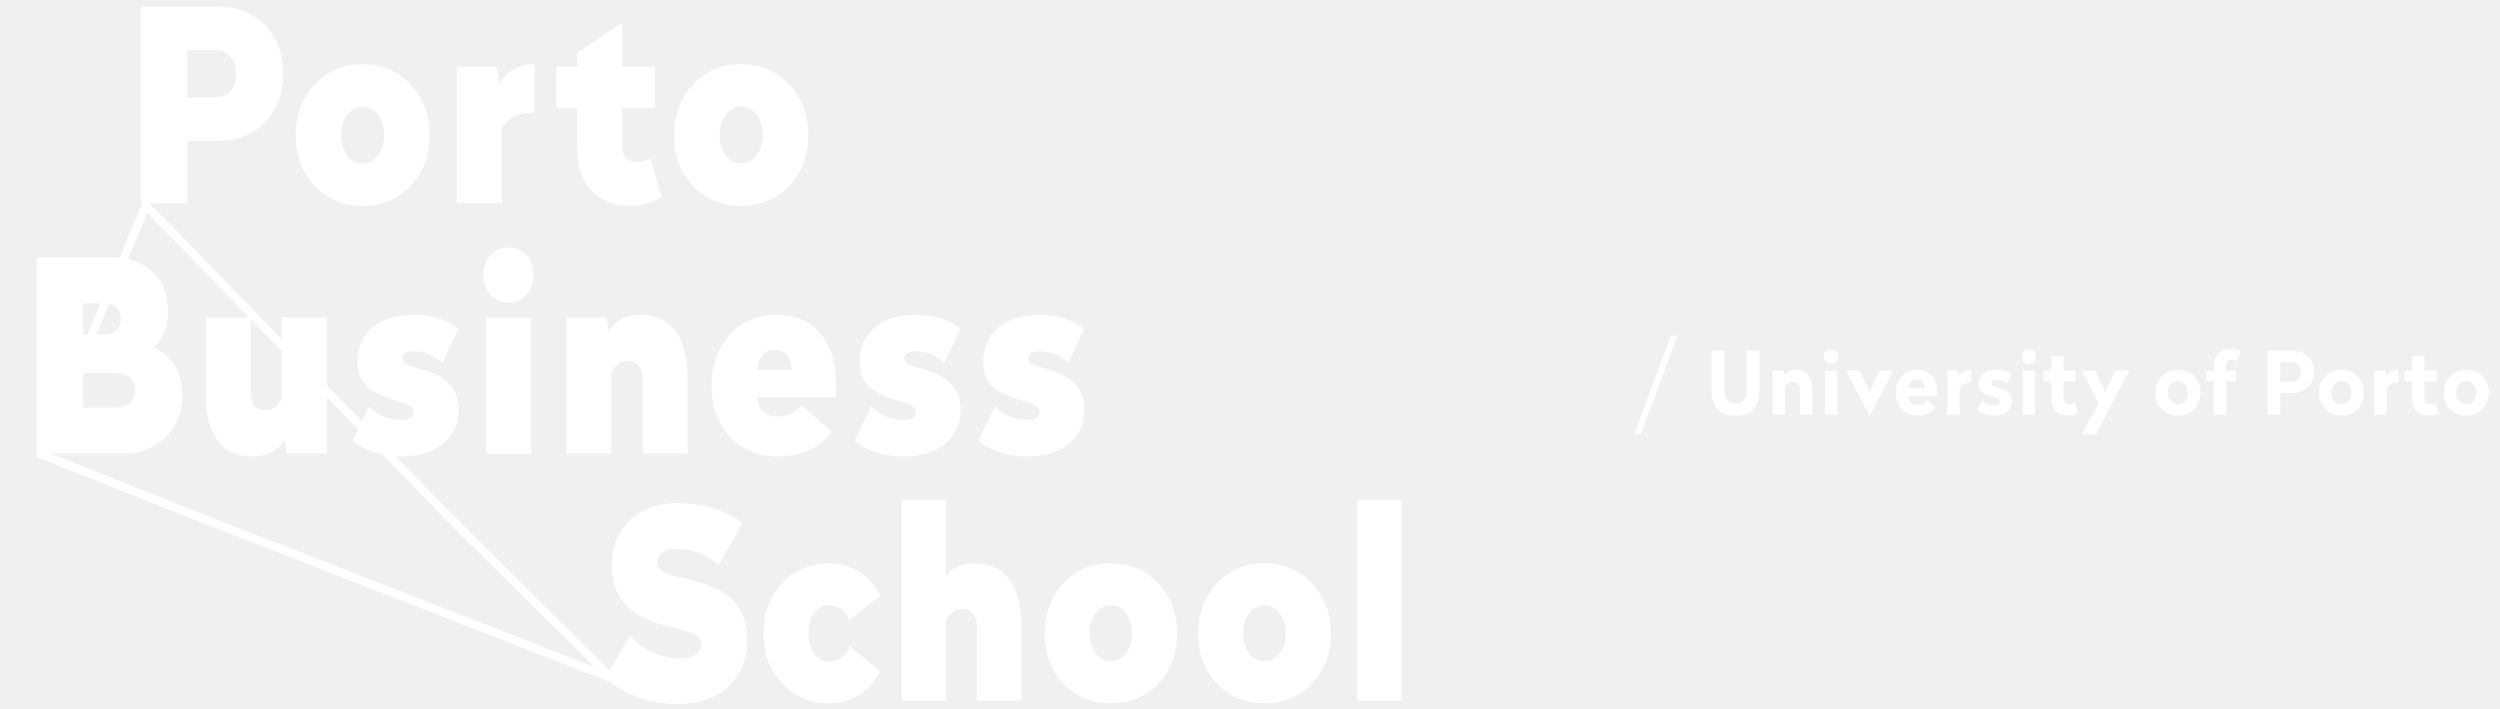
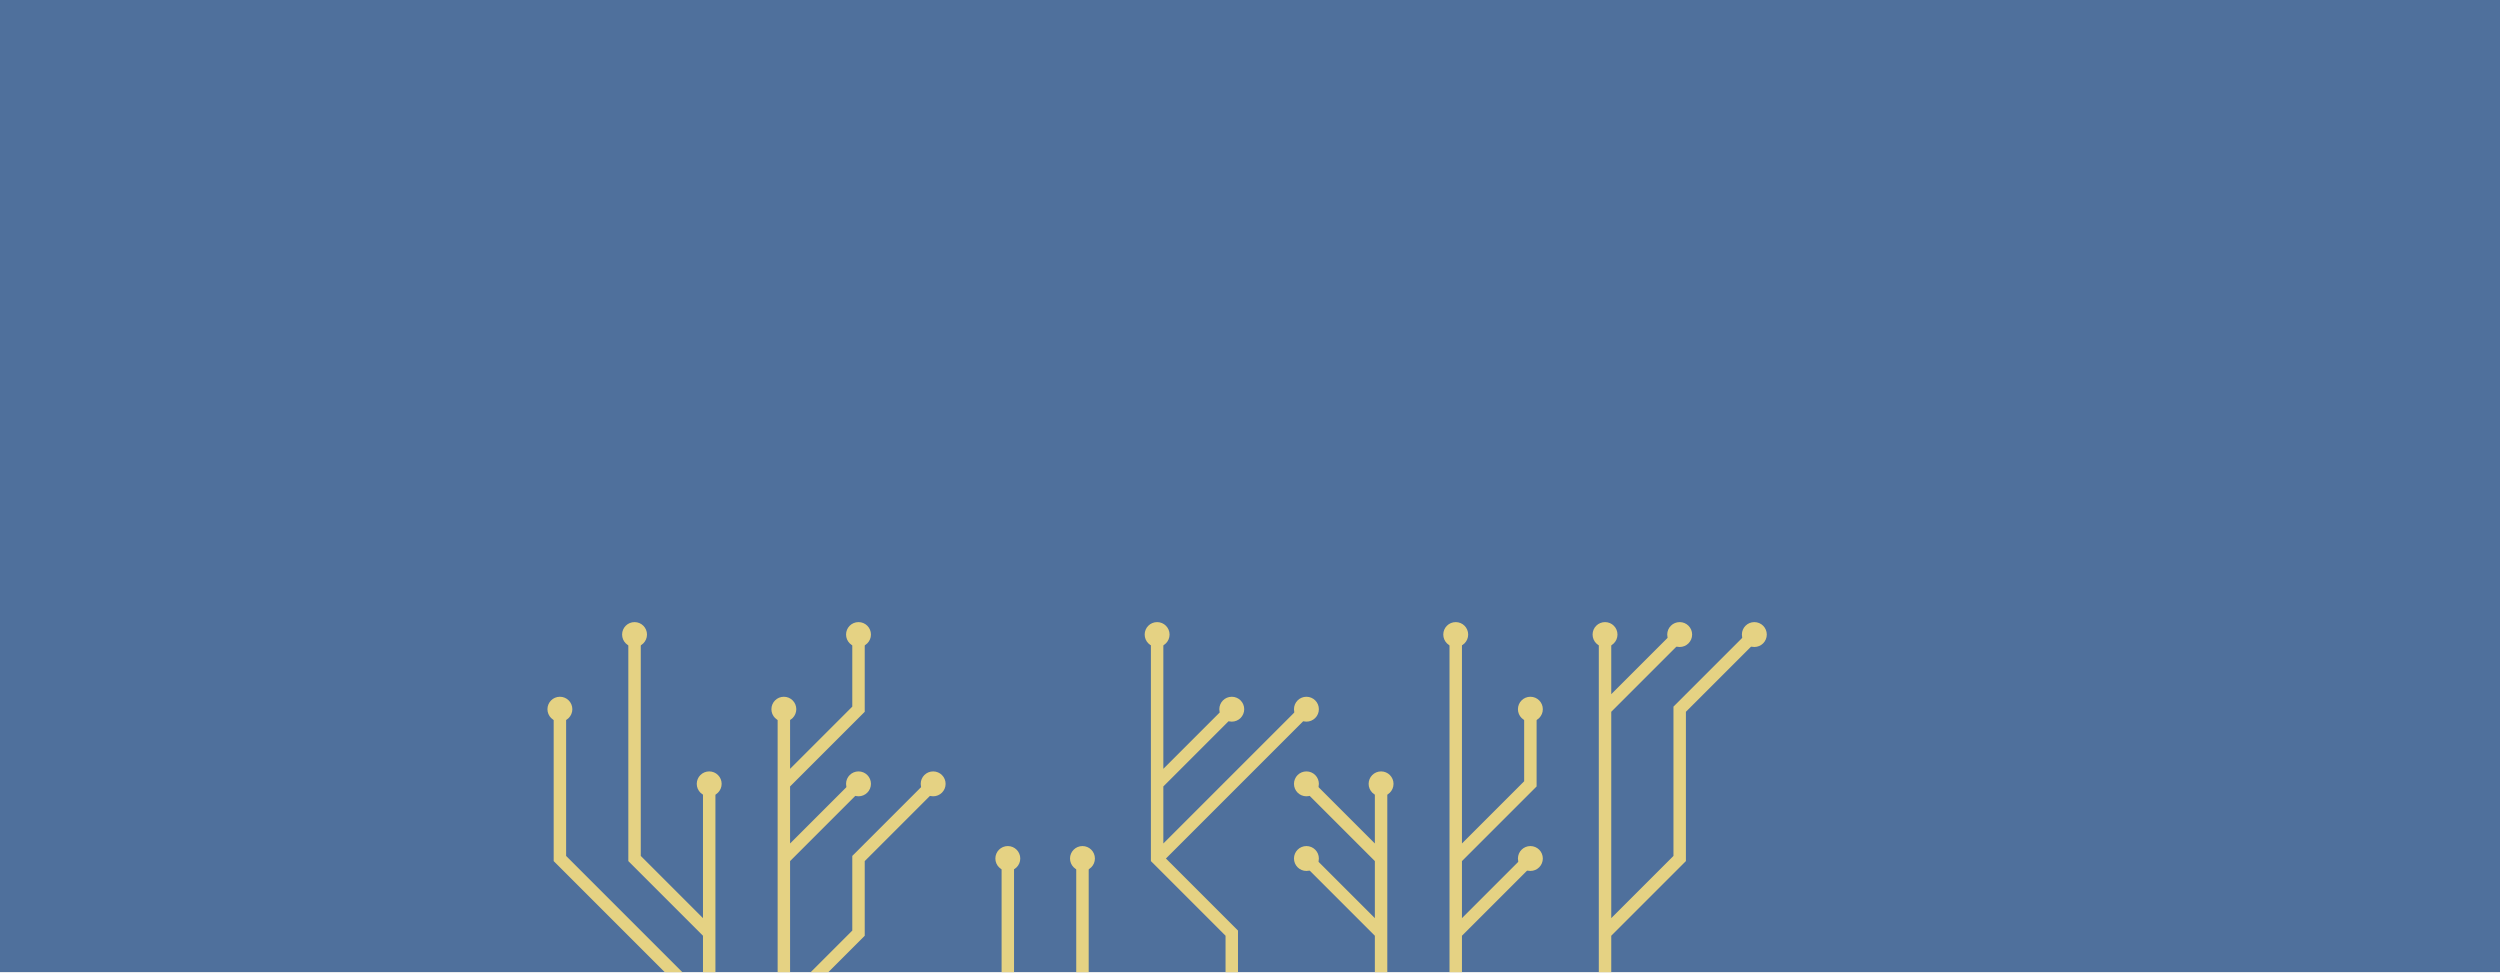
- <svg xmlns="http://www.w3.org/2000/svg" height="85" version="1.1" width="300" id="svgSly0jly0y0" viewBox="0 0 300 85" preserveAspectRatio="none">
-   <defs />
-   <g token="svgSly0jly0y0" class="movieclip">
-     <g token="22" transform="matrix(0.497,0,0,0.544,18.1,1.15)" class="shape">
-       <path fill="#ffffff" d="M 384.6 86.15q-0.7 0.8 -2 0.8q-1.3 0 -2 -0.8q-0.65 -0.75 -0.65 -2.05l0 -8.85l-3.1 0l0 9.05q0 2.45 1.45 3.85q1.55 1.45 4.3 1.45q2.8 0 4.35 -1.45q1.45 -1.4 1.45 -3.85l0 -9.05l-3.1 0l0 8.85q0 1.3 -0.7 2.05" style="" />
-     </g>
-     <g token="21" transform="matrix(0.497,0,0,0.544,18.1,1.15)" class="shape">
-       <path fill="#ffffff" d="M 401.2 83.75q0 -2 -1 -3.1q-1 -1.2 -2.85 -1.2q-2.05 0 -2.95 1.25l-0.15 -1.05l-2.7 0l0 9.7l3 0l0 -6.1q0.75 -1.15 1.95 -1.15q0.8 0 1.25 0.5q0.45 0.5 0.45 1.3l0 5.45l3 0l0 -5.6" style="" />
-     </g>
-     <g token="20" transform="matrix(0.497,0,0,0.544,-5.625,1.15)" class="shape">
-       <path fill="#ffffff" d="M 454.95 79.65l-3 0l0 9.7l3 0l0 -9.7" style="" />
-       <path fill="#ffffff" d="M 455.2 76.55q0 -0.7 -0.5 -1.15q-0.45 -0.45 -1.25 -0.45q-0.75 0 -1.25 0.45q-0.5 0.45 -0.5 1.15q0 0.75 0.5 1.2q0.5 0.45 1.25 0.45q0.8 0 1.25 -0.45q0.5 -0.45 0.5 -1.2" style="" />
-     </g>
-     <g token="19" transform="matrix(0.497,0,0,0.544,18.1,1.15)" class="shape">
-       <path fill="#ffffff" d="M 415.05 89.55l5.65 -9.9l-3.35 0l-2.35 4.7l-2.35 -4.7l-3.35 0l5.65 9.9l0.1 0" style="" />
-     </g>
-     <g token="18" transform="matrix(0.497,0,0,0.544,18.1,1.15)" class="shape">
-       <path fill="#ffffff" d="M 421.3 84.5q0 2.2 1.45 3.6q1.45 1.45 3.85 1.45q2.75 0 4.4 -1.75l-2.05 -1.6q-0.75 1 -2.3 1q-2.25 0 -2.35 -1.95l7 0l0 -0.9q0 -2.1 -1.2 -3.45q-1.25 -1.45 -3.6 -1.45q-2.3 0 -3.75 1.45q-1.45 1.4 -1.45 3.6M 424.3 83.5q0.05 -0.85 0.6 -1.4q0.55 -0.55 1.5 -0.55q0.9 0 1.4 0.55q0.5 0.55 0.55 1.4l-4.05 0" style="" />
-     </g>
-     <g token="17" transform="matrix(0.497,0,0,0.544,-33.155,1.15)" class="shape">
-       <path fill="#ffffff" d="M 542.7 82.25l0 -2.8q-2.05 0 -3 1.45l-0.2 -1.25l-2.65 0l0 9.7l3 0l0 -5.85q1.05 -1.25 2.6 -1.25l0.25 0" style="" />
-     </g>
-     <g token="16" transform="matrix(0.497,0,0,0.544,18.1,1.15)" class="shape">
-       <path fill="#ffffff" d="M 442.5 80.3q-1.15 0.85 -1.15 2.3q0 1.15 0.8 1.8q0.8 0.6 2.55 1q1.75 0.4 1.75 1.1q0 0.85 -1.5 0.85q-1.55 0 -2.8 -1l-1.15 2q1.45 1.2 3.95 1.2q2.1 0 3.3 -0.9q1.2 -0.85 1.2 -2.35q0 -2.1 -3.25 -2.85q-1.15 -0.25 -1.45 -0.45q-0.4 -0.2 -0.4 -0.55q0 -0.8 1.35 -0.8q1.4 0 2.45 0.85l1.15 -2q-1.3 -1.05 -3.6 -1.05q-2.05 0 -3.2 0.85" style="" />
-     </g>
-     <g token="15" transform="matrix(0.497,0,0,0.544,18.1,1.15)" class="shape">
-       <path fill="#ffffff" d="M 454.95 79.65l-3 0l0 9.7l3 0l0 -9.7" style="" />
-       <path fill="#ffffff" d="M 455.2 76.55q0 -0.7 -0.5 -1.15q-0.45 -0.45 -1.25 -0.45q-0.75 0 -1.25 0.45q-0.5 0.45 -0.5 1.15q0 0.75 0.5 1.2q0.5 0.45 1.25 0.45q0.8 0 1.25 -0.45q0.5 -0.45 0.5 -1.2" style="" />
-     </g>
-     <g token="14" transform="matrix(0.497,0,0,0.544,-25.197,1.15)" class="shape">
-       <path fill="#ffffff" d="M 545.95 76.4l0 3.25l-1.85 0l0 2.35l1.85 0l0 3.7q0 1.8 1.1 2.85q1.1 1 3.05 1q1.25 0 2.35 -0.6l-0.75 -2.25q-0.6 0.3 -1.35 0.3q-1.4 0 -1.4 -1.3l0 -3.7l2.95 0l0 -2.35l-2.95 0l0 -3.25l-3 0" style="" />
-     </g>
-     <g token="13" transform="matrix(0.497,0,0,0.544,18.1,1.15)" class="shape">
-       <path fill="#ffffff" d="M 469.6 93.75l8.05 -14.1l-3.35 0l-2.4 4.75l-2.35 -4.75l-3.35 0l4.1 7.25l-4.15 6.85l3.45 0" style="" />
-     </g>
-     <g token="12" transform="matrix(0.497,0,0,0.544,-16.492,1.15)" class="shape">
-       <path fill="#ffffff" d="M 564.5 84.5q0 -2.15 -1.55 -3.6q-1.55 -1.45 -3.9 -1.45q-2.35 0 -3.9 1.45q-1.55 1.4 -1.55 3.6q0 2.2 1.55 3.6q1.55 1.45 3.9 1.45q2.35 0 3.9 -1.45q1.55 -1.45 1.55 -3.6M 557.3 82.65q0.7 -0.75 1.75 -0.75q1.05 0 1.75 0.75q0.65 0.7 0.65 1.85q0 1.15 -0.65 1.85q-0.7 0.75 -1.75 0.75q-1.05 0 -1.75 -0.75q-0.7 -0.75 -0.7 -1.85q0 -1.1 0.7 -1.85" style="" />
-     </g>
-     <g token="11" transform="matrix(0.497,0,0,0.544,18.1,1.15)" class="shape">
-       <path fill="#ffffff" d="M 504.6 75.4q-0.8 -0.6 -2.35 -0.6q-1.9 0 -3.05 1.1q-1.1 1.1 -1.1 2.9l0 0.85l-1.8 0l0 2.35l1.8 0l0 7.35l3 0l0 -7.35l2.35 0l0 -2.35l-2.35 0l0 -1q0 -1.4 1.3 -1.4q0.75 0 1.15 0.4l1.05 -2.25" style="" />
-     </g>
-     <g token="10" transform="matrix(0.497,0,0,0.544,18.1,1.15)" class="shape">
-       <path fill="#ffffff" d="M 522.3 79.9q0 -2.15 -1.55 -3.45q-1.45 -1.2 -3.7 -1.2l-6 0l0 14.1l3.1 0l0 -4.8l2.9 0q2.25 0 3.7 -1.2q1.55 -1.3 1.55 -3.45M 516.7 77.8q1.1 0 1.75 0.55q0.7 0.55 0.7 1.55q0 2.15 -2.45 2.15l-2.55 0l0 -4.25l2.55 0" style="" />
-     </g>
-     <g token="9" transform="matrix(0.497,0,0,0.544,3.129,1.15)" class="shape">
-       <path fill="#ffffff" d="M 564.5 84.5q0 -2.15 -1.55 -3.6q-1.55 -1.45 -3.9 -1.45q-2.35 0 -3.9 1.45q-1.55 1.4 -1.55 3.6q0 2.2 1.55 3.6q1.55 1.45 3.9 1.45q2.35 0 3.9 -1.45q1.55 -1.45 1.55 -3.6M 557.3 82.65q0.7 -0.75 1.75 -0.75q1.05 0 1.75 0.75q0.65 0.7 0.65 1.85q0 1.15 -0.65 1.85q-0.7 0.75 -1.75 0.75q-1.05 0 -1.75 -0.75q-0.7 -0.75 -0.7 -1.85q0 -1.1 0.7 -1.85" style="" />
-     </g>
-     <g token="8" transform="matrix(0.497,0,0,0.544,18.1,1.15)" class="shape">
-       <path fill="#ffffff" d="M 542.7 82.25l0 -2.8q-2.05 0 -3 1.45l-0.2 -1.25l-2.65 0l0 9.7l3 0l0 -5.85q1.05 -1.25 2.6 -1.25l0.25 0" style="" />
-     </g>
-     <g token="7" transform="matrix(0.497,0,0,0.544,18.1,1.15)" class="shape">
-       <path fill="#ffffff" d="M 545.95 76.4l0 3.25l-1.85 0l0 2.35l1.85 0l0 3.7q0 1.8 1.1 2.85q1.1 1 3.05 1q1.25 0 2.35 -0.6l-0.75 -2.25q-0.6 0.3 -1.35 0.3q-1.4 0 -1.4 -1.3l0 -3.7l2.95 0l0 -2.35l-2.95 0l0 -3.25l-3 0" style="" />
-     </g>
-     <g token="6" transform="matrix(0.497,0,0,0.544,18.1,1.15)" class="shape">
-       <path fill="#ffffff" d="M 564.5 84.5q0 -2.15 -1.55 -3.6q-1.55 -1.45 -3.9 -1.45q-2.35 0 -3.9 1.45q-1.55 1.4 -1.55 3.6q0 2.2 1.55 3.6q1.55 1.45 3.9 1.45q2.35 0 3.9 -1.45q1.55 -1.45 1.55 -3.6M 557.3 82.65q0.7 -0.75 1.75 -0.75q1.05 0 1.75 0.75q0.65 0.7 0.65 1.85q0 1.15 -0.65 1.85q-0.7 0.75 -1.75 0.75q-1.05 0 -1.75 -0.75q-0.7 -0.75 -0.7 -1.85q0 -1.1 0.7 -1.85" style="" />
-     </g>
-     <g token="5" transform="matrix(0.497,0,0,0.544,18.1,1.15)" class="shape">
-       <path fill="#ffffff" d="M 358.2 93.6l1.6 0l8.8 -21.65l-1.6 0l-8.8 21.65" style="" />
-     </g>
-     <g token="4" transform="matrix(1,0,0,1,0,0)" class="shape">
-       <path fill="rgba(0,0,0,0)" d="M 73.4 81.4l-2.25 -0.9l-46.5 -18.15l-19.65 -7.8l12.5 -29.9l36.7 37.7l18.3 18.15l0.9 0.9" stroke="#ffffff" style="stroke-width: 1;" />
-     </g>
-     <g token="3" transform="matrix(0.497,0,0,0.544,72.65,60)" style="opacity: 1; visibility: visible;" class="movieclip">
-       <g token="6" transform="matrix(0.988,0,0,0.988,-125.8,-106.75)" class="shape">
-         <path fill="#ffffff" d="M 160.8 113.3q-2.75 -2.15 -6.9 -3.35q-4.25 -1.2 -9.05 -1.2q-7.25 0 -11.7 4q-4.3 3.85 -4.3 9.9q0 5.15 3.05 8.35q3.55 3.8 11.8 5.5q4.1 0.8 5.7 1.7q1.35 0.75 1.35 1.95q0 3.25 -5.55 3.25q-3.2 0 -6.45 -1.4q-3.3 -1.35 -5.4 -3.65l-6 9.3q3.3 2.9 7.9 4.45q4.5 1.5 9.6 1.5q8 0 12.6 -3.95q4.5 -3.9 4.5 -10.55q0 -5.25 -3.1 -8.3q-3.45 -3.45 -11.85 -5.2q-4.1 -0.7 -5.65 -1.6q-1.25 -0.7 -1.25 -1.95q0 -3.1 4.7 -3.1q5.8 0 10.2 3.6l5.8 -9.25" style="" />
-       </g>
-       <g token="5" transform="matrix(0.988,0,0,0.988,-125.8,-106.75)" class="shape">
-         <path fill="#ffffff" d="M 178.25 133.4q1.35 -1.9 3.7 -1.9q3.45 0 5 3.35l7.55 -5.5q-4.3 -7.15 -12.6 -7.15q-6.85 0 -11.4 4.45q-4.55 4.4 -4.55 11.15q0 6.75 4.55 11.2q4.55 4.45 11.4 4.45q8.3 0 12.6 -7.15l-7.4 -5.6q-1.7 3.4 -5.15 3.4q-2.35 0 -3.7 -1.85q-1.3 -1.75 -1.3 -4.45q0 -2.7 1.3 -4.4" style="" />
-       </g>
-       <g token="4" transform="matrix(0.988,0,0,0.988,-125.8,-106.75)" class="shape">
-         <path fill="#ffffff" d="M 210.55 124.95l0 -16.9l-10.85 0l0 44.8l10.85 0l0 -17.9q0.5 -1.05 1.5 -1.75q1.15 -0.85 2.65 -0.85q1.6 0 2.5 1.15q0.9 1.05 0.9 2.9l0 16.45l10.85 0l0 -17.05q0 -6.35 -2.85 -9.95q-2.95 -3.65 -8.4 -3.65q-4.75 0 -7.15 2.75" style="" />
-       </g>
-       <g token="3" transform="matrix(0.986,0,0,0.988,-118.541,1.425)" class="shape">
-         <path fill="#ffffff" d="M 260.2 28.35q0 -6.75 -4.6 -11.2q-4.65 -4.45 -11.65 -4.45q-6.95 0 -11.55 4.45q-4.6 4.45 -4.6 11.2q0 6.8 4.6 11.2q4.55 4.4 11.55 4.4q7.05 0 11.65 -4.4q4.6 -4.4 4.6 -11.2M 243.95 22.05q2.3 0 3.75 1.8q1.5 1.8 1.5 4.5q0 2.65 -1.5 4.45q-1.45 1.75 -3.75 1.75q-2.25 0 -3.7 -1.75q-1.45 -1.8 -1.45 -4.45q0 -2.7 1.45 -4.5q1.45 -1.8 3.7 -1.8" style="" />
-       </g>
-       <g token="2" transform="matrix(0.988,0,0,0.988,-81.949,1.425)" class="shape">
-         <path fill="#ffffff" d="M 260.2 28.35q0 -6.75 -4.6 -11.2q-4.65 -4.45 -11.65 -4.45q-6.95 0 -11.55 4.45q-4.6 4.45 -4.6 11.2q0 6.8 4.6 11.2q4.55 4.4 11.55 4.4q7.05 0 11.65 -4.4q4.6 -4.4 4.6 -11.2M 243.95 22.05q2.3 0 3.75 1.8q1.5 1.8 1.5 4.5q0 2.65 -1.5 4.45q-1.45 1.75 -3.75 1.75q-2.25 0 -3.7 -1.75q-1.45 -1.8 -1.45 -4.45q0 -2.7 1.45 -4.5q1.45 -1.8 3.7 -1.8" style="" />
-       </g>
-       <g token="1" transform="matrix(0.988,0,0,0.988,-125.8,-106.75)" class="shape">
-         <path fill="#ffffff" d="M 321.85 108.05l-10.85 0l0 44.8l10.85 0l0 -44.8" style="" />
-       </g>
-     </g>
-     <g token="2" transform="matrix(0.497,0,0,0.544,4.4,29.7)" style="opacity: 1; visibility: visible;" class="movieclip">
-       <g token="8" transform="matrix(1,0,0,1,0,-52.6)" class="shape">
-         <path fill="#ffffff" d="M 31.7 66.75q0 -5.6 -3.8 -8.85q-3.75 -3.15 -10.1 -3.15l-17.8 0l0 43.35l20.65 0q6.1 0 10.15 -3.35q4.35 -3.6 4.35 -9.6q0 -7.5 -6.9 -10.5q3.45 -2.95 3.45 -7.9M 11.2 64.95l5.05 0q1.85 0 2.95 0.9q1.15 0.95 1.15 2.55q0 1.6 -1.15 2.5q-1.1 0.9 -2.95 0.9l-5.05 0l0 -6.85M 11.2 80.25l8 0q2.05 0 3.25 1q1.3 1 1.3 2.8q0 1.85 -1.3 2.85q-1.2 1 -3.25 1l-8 0l0 -7.65" style="" />
-       </g>
-       <g token="7" transform="matrix(1,0,0,1,0,-52.6)" class="shape">
-         <path fill="#ffffff" d="M 51.7 68.05l-10.85 0l0 17q0 6.45 2.75 10q2.8 3.65 8.15 3.65q5.55 0 8.1 -3.6l0.55 3l9.65 0l0 -30.05l-10.85 0l0 17.9q-1.45 2.6 -4.2 2.6q-1.65 0 -2.5 -1.1q-0.8 -1.1 -0.8 -2.95l0 -16.45" style="" />
-       </g>
-       <g token="6" transform="matrix(1,0,0,1,-151.1,-52.6)" class="shape">
-         <path fill="#ffffff" d="M 252.9 70.6q-1.7 -1.5 -4.65 -2.35q-2.85 -0.8 -6.1 -0.8q-6.4 0 -10.05 2.85q-3.55 2.8 -3.55 7.55q0 3.45 2.35 5.45q2.2 1.9 7.15 3.1q2.5 0.65 3.4 1.25q0.7 0.5 0.7 1.35q0 1.6 -3 1.6q-4.45 0 -7.8 -2.9l-3.95 7.45q1.85 1.65 5.1 2.6q3.1 0.95 6.6 0.95q6.45 0 10.2 -2.9q3.7 -2.8 3.7 -7.55q0 -6.55 -8.85 -8.75q-2.95 -0.7 -3.9 -1.25q-0.85 -0.45 -0.85 -1.15q0 -1.6 2.75 -1.6q3.9 0 6.9 2.55l3.85 -7.45" style="" />
-       </g>
-       <g token="5" transform="matrix(1,0,0,1,0,-52.6)" class="shape">
-         <path fill="#ffffff" d="M 119.35 68.05l-10.85 0l0 30.05l10.85 0l0 -30.05" style="" />
-         <path fill="#ffffff" d="M 120 58.65q0 -2.65 -1.7 -4.35q-1.75 -1.7 -4.4 -1.7q-2.65 0 -4.35 1.7q-1.7 1.7 -1.7 4.35q0 2.65 1.7 4.4q1.7 1.7 4.35 1.7q2.65 0 4.4 -1.7q1.7 -1.75 1.7 -4.4" style="" />
-       </g>
-       <g token="4" transform="matrix(1,0,0,1,0,-52.6)" class="shape">
-         <path fill="#ffffff" d="M 154.3 71.1q-2.95 -3.65 -8.45 -3.65q-2.7 0 -4.75 1q-1.95 0.95 -3 2.6l-0.55 -3l-9.65 0l0 30.05l10.85 0l0 -17.95q0.5 -1.05 1.5 -1.7q1.15 -0.85 2.6 -0.85q1.6 0 2.55 1.15q0.9 1.05 0.9 2.9l0 16.45l10.85 0l0 -17.05q0 -6.4 -2.85 -9.95" style="" />
-       </g>
-       <g token="3" transform="matrix(1,0,0,1,0,-52.6)" class="shape">
-         <path fill="#ffffff" d="M 178.7 67.45q-6.95 0 -11.4 4.45q-4.35 4.4 -4.35 11.2q0 6.85 4.4 11.2q4.45 4.4 11.55 4.4q8.3 0 13.1 -5.4l-7.4 -5.9q-0.85 1.15 -2.35 1.8q-1.45 0.7 -3.1 0.7q-2.45 0 -3.8 -1.15q-1.3 -1.1 -1.4 -3.1l19.05 0l0 -3.05q0 -6.55 -3.45 -10.65q-3.85 -4.5 -10.85 -4.5M 173.95 79.6q0.05 -1.9 1.2 -3.15q1.2 -1.35 3.1 -1.35q1.85 0 3 1.35q1 1.25 1.05 3.15l-8.35 0" style="" />
-       </g>
-       <g token="2" transform="matrix(0.998,0,0,1,-29.4,-52.6)" class="shape">
-         <path fill="#ffffff" d="M 252.9 70.6q-1.7 -1.5 -4.65 -2.35q-2.85 -0.8 -6.1 -0.8q-6.4 0 -10.05 2.85q-3.55 2.8 -3.55 7.55q0 3.45 2.35 5.45q2.2 1.9 7.15 3.1q2.5 0.65 3.4 1.25q0.7 0.5 0.7 1.35q0 1.6 -3 1.6q-4.45 0 -7.8 -2.9l-3.95 7.45q1.85 1.65 5.1 2.6q3.1 0.95 6.6 0.95q6.45 0 10.2 -2.9q3.7 -2.8 3.7 -7.55q0 -6.55 -8.85 -8.75q-2.95 -0.7 -3.9 -1.25q-0.85 -0.45 -0.85 -1.15q0 -1.6 2.75 -1.6q3.9 0 6.9 2.55l3.85 -7.45" style="" />
-       </g>
-       <g token="1" transform="matrix(1,0,0,1,0,-52.6)" class="shape">
-         <path fill="#ffffff" d="M 252.9 70.6q-1.7 -1.5 -4.65 -2.35q-2.85 -0.8 -6.1 -0.8q-6.4 0 -10.05 2.85q-3.55 2.8 -3.55 7.55q0 3.45 2.35 5.45q2.2 1.9 7.15 3.1q2.5 0.65 3.4 1.25q0.7 0.5 0.7 1.35q0 1.6 -3 1.6q-4.45 0 -7.8 -2.9l-3.95 7.45q1.85 1.65 5.1 2.6q3.1 0.95 6.6 0.95q6.45 0 10.2 -2.9q3.7 -2.8 3.7 -7.55q0 -6.55 -8.85 -8.75q-2.95 -0.7 -3.9 -1.25q-0.85 -0.45 -0.85 -1.15q0 -1.6 2.75 -1.6q3.9 0 6.9 2.55l3.85 -7.45" style="" />
-       </g>
-     </g>
-     <g token="1" transform="matrix(0.497,0,0,0.544,16.9,0.8)" style="opacity: 1; visibility: visible;" class="movieclip">
-       <g token="5" transform="matrix(1,0,0,1,-99.05,0)" class="shape">
-         <path fill="#ffffff" d="M 133.4 14.8q0 -6.8 -4.65 -10.95q-4.35 -3.85 -10.75 -3.85l-18.95 0l0 43.35l11.2 0l0 -13.75l7.75 0q6.4 0 10.75 -3.85q4.65 -4.15 4.65 -10.95M 110.25 9.6l6.65 0q2.3 0 3.7 1.35q1.45 1.4 1.45 3.85q0 2.55 -1.45 3.9q-1.35 1.3 -3.7 1.3l-6.65 0l0 -10.4" style="" />
-       </g>
-       <g token="4" transform="matrix(0.998,0,0,1,-189.95,0)" class="shape">
-         <path fill="#ffffff" d="M 260.2 28.35q0 -6.75 -4.6 -11.2q-4.65 -4.45 -11.65 -4.45q-6.95 0 -11.55 4.45q-4.6 4.45 -4.6 11.2q0 6.8 4.6 11.2q4.55 4.4 11.55 4.4q7.05 0 11.65 -4.4q4.6 -4.4 4.6 -11.2M 243.95 22.05q2.3 0 3.75 1.8q1.5 1.8 1.5 4.5q0 2.65 -1.5 4.45q-1.45 1.75 -3.75 1.75q-2.25 0 -3.7 -1.75q-1.45 -1.8 -1.45 -4.45q0 -2.7 1.45 -4.5q1.45 -1.8 3.7 -1.8" style="" />
-       </g>
-       <g token="3" transform="matrix(1,0,0,1,-99.05,0)" class="shape">
-         <path fill="#ffffff" d="M 194.1 23.4l0 -10.7q-2.85 0 -5.2 1.3q-2.15 1.15 -3.3 3.1l-0.65 -3.85l-9.6 0l0 30.1l10.85 0l0 -16.75q2.75 -3.2 7 -3.2l0.9 0" style="" />
-       </g>
-       <g token="2" transform="matrix(1,0,0,1,-99.05,0)" class="shape">
-         <path fill="#ffffff" d="M 223.2 22.35l0 -9.1l-7.95 0l0 -9.7l-10.85 6.65l0 3.05l-5.05 0l0 9.1l5.05 0l0 8.9q0 6.05 3.5 9.4q3.5 3.3 9.65 3.3q3.95 0 7.2 -2l-2.6 -8.5q-1.6 0.8 -3.55 0.8q-1.55 0 -2.45 -0.85q-0.9 -0.85 -0.9 -2.25l0 -8.8l7.95 0" style="" />
-       </g>
-       <g token="1" transform="matrix(1,0,0,1,-99.05,0)" class="shape">
-         <path fill="#ffffff" d="M 260.2 28.35q0 -6.75 -4.6 -11.2q-4.65 -4.45 -11.65 -4.45q-6.95 0 -11.55 4.45q-4.6 4.45 -4.6 11.2q0 6.8 4.6 11.2q4.55 4.4 11.55 4.4q7.05 0 11.65 -4.4q4.6 -4.4 4.6 -11.2M 243.95 22.05q2.3 0 3.75 1.8q1.5 1.8 1.5 4.5q0 2.65 -1.5 4.45q-1.45 1.75 -3.75 1.75q-2.25 0 -3.7 -1.75q-1.45 -1.8 -1.45 -4.45q0 -2.7 1.45 -4.5q1.45 -1.8 3.7 -1.8" style="" />
-       </g>
+ <svg xmlns="http://www.w3.org/2000/svg" version="1.1" width="1440" height="560" preserveAspectRatio="none" viewBox="0 0 1440 560">
+   <g mask="url(&quot;#SvgjsMask1007&quot;)" fill="none">
+     <rect width="1440" height="560" x="0" y="0" fill="rgba(79, 112, 156, 1)" />
+     <g>
+       <path d="M666.5 451.5L666.5 408.5L666.5 365.5M666.5 494.5L709.5 451.5L752.5 408.5M709.5 623.5L709.5 580.5L709.5 537.5L666.5 494.5L666.5 451.5L709.5 408.5" stroke="rgba(229, 210, 131, 1)" stroke-width="7.17" />
+       <path d="M702.33 408.5 a7.17 7.17 0 1 0 14.34 0 a7.17 7.17 0 1 0 -14.34 0zM659.33 365.5 a7.17 7.17 0 1 0 14.34 0 a7.17 7.17 0 1 0 -14.34 0zM745.33 408.5 a7.17 7.17 0 1 0 14.34 0 a7.17 7.17 0 1 0 -14.34 0z" fill="rgba(229, 210, 131, 1)" />
+       <path d="M752.5 623.5L752.5 580.5" stroke="rgba(229, 210, 131, 1)" stroke-width="7.17" />
+       <path d="M745.33 580.5 a7.17 7.17 0 1 0 14.34 0 a7.17 7.17 0 1 0 -14.34 0z" fill="rgba(229, 210, 131, 1)" />
+       <path d="M666.5 623.5L666.5 580.5" stroke="rgba(229, 210, 131, 1)" stroke-width="7.17" />
+       <path d="M659.33 580.5 a7.17 7.17 0 1 0 14.34 0 a7.17 7.17 0 1 0 -14.34 0z" fill="rgba(229, 210, 131, 1)" />
+       <path d="M795.5 494.5L752.5 451.5M795.5 537.5L752.5 494.5M795.5 623.5L795.5 580.5L795.5 537.5L795.5 494.5L795.5 451.5" stroke="rgba(229, 210, 131, 1)" stroke-width="7.17" />
+       <path d="M788.33 451.5 a7.17 7.17 0 1 0 14.34 0 a7.17 7.17 0 1 0 -14.34 0zM745.33 451.5 a7.17 7.17 0 1 0 14.34 0 a7.17 7.17 0 1 0 -14.34 0zM745.33 494.5 a7.17 7.17 0 1 0 14.34 0 a7.17 7.17 0 1 0 -14.34 0z" fill="rgba(229, 210, 131, 1)" />
+       <path d="M623.5 623.5L623.5 580.5L623.5 537.5L623.5 494.5" stroke="rgba(229, 210, 131, 1)" stroke-width="7.17" />
+       <path d="M616.33 494.5 a7.17 7.17 0 1 0 14.34 0 a7.17 7.17 0 1 0 -14.34 0z" fill="rgba(229, 210, 131, 1)" />
+       <path d="M838.5 494.5L881.5 451.5L881.5 408.5M838.5 537.5L881.5 494.5M838.5 623.5L838.5 580.5L838.5 537.5L838.5 494.5L838.5 451.5L838.5 408.5L838.5 365.5" stroke="rgba(229, 210, 131, 1)" stroke-width="7.17" />
+       <path d="M831.33 365.5 a7.17 7.17 0 1 0 14.34 0 a7.17 7.17 0 1 0 -14.34 0zM874.33 408.5 a7.17 7.17 0 1 0 14.34 0 a7.17 7.17 0 1 0 -14.34 0zM874.33 494.5 a7.17 7.17 0 1 0 14.34 0 a7.17 7.17 0 1 0 -14.34 0z" fill="rgba(229, 210, 131, 1)" />
+       <path d="M580.5 623.5L580.5 580.5L580.5 537.5L580.5 494.5" stroke="rgba(229, 210, 131, 1)" stroke-width="7.17" />
+       <path d="M573.33 494.5 a7.17 7.17 0 1 0 14.34 0 a7.17 7.17 0 1 0 -14.34 0z" fill="rgba(229, 210, 131, 1)" />
+       <path d="M881.5 623.5L881.5 580.5" stroke="rgba(229, 210, 131, 1)" stroke-width="7.17" />
+       <path d="M874.33 580.5 a7.17 7.17 0 1 0 14.34 0 a7.17 7.17 0 1 0 -14.34 0z" fill="rgba(229, 210, 131, 1)" />
+       <path d="M537.5 623.5L537.5 580.5" stroke="rgba(229, 210, 131, 1)" stroke-width="7.17" />
+       <path d="M530.33 580.5 a7.17 7.17 0 1 0 14.34 0 a7.17 7.17 0 1 0 -14.34 0z" fill="rgba(229, 210, 131, 1)" />
+       <path d="M924.5 408.5L967.5 365.5M924.5 537.5L967.5 494.5L967.5 451.5L967.5 408.5L1010.5 365.5M924.5 623.5L924.5 580.5L924.5 537.5L924.5 494.5L924.5 451.5L924.5 408.5L924.5 365.5" stroke="rgba(229, 210, 131, 1)" stroke-width="7.17" />
+       <path d="M917.33 365.5 a7.17 7.17 0 1 0 14.34 0 a7.17 7.17 0 1 0 -14.34 0zM960.33 365.5 a7.17 7.17 0 1 0 14.34 0 a7.17 7.17 0 1 0 -14.34 0zM1003.33 365.5 a7.17 7.17 0 1 0 14.34 0 a7.17 7.17 0 1 0 -14.34 0z" fill="rgba(229, 210, 131, 1)" />
+       <path d="M967.5 623.5L967.5 580.5" stroke="rgba(229, 210, 131, 1)" stroke-width="7.17" />
+       <path d="M960.33 580.5 a7.17 7.17 0 1 0 14.34 0 a7.17 7.17 0 1 0 -14.34 0z" fill="rgba(229, 210, 131, 1)" />
+       <path d="M451.5 451.5L494.5 408.5L494.5 365.5M451.5 494.5L494.5 451.5M451.5 580.5L494.5 537.5L494.5 494.5L537.5 451.5M451.5 623.5L451.5 580.5L451.5 537.5L451.5 494.5L451.5 451.5L451.5 408.5" stroke="rgba(229, 210, 131, 1)" stroke-width="7.17" />
+       <path d="M444.33 408.5 a7.17 7.17 0 1 0 14.34 0 a7.17 7.17 0 1 0 -14.34 0zM487.33 365.5 a7.17 7.17 0 1 0 14.34 0 a7.17 7.17 0 1 0 -14.34 0zM487.33 451.5 a7.17 7.17 0 1 0 14.34 0 a7.17 7.17 0 1 0 -14.34 0zM530.33 451.5 a7.17 7.17 0 1 0 14.34 0 a7.17 7.17 0 1 0 -14.34 0z" fill="rgba(229, 210, 131, 1)" />
+       <path d="M1010.5 623.5L1010.5 580.5" stroke="rgba(229, 210, 131, 1)" stroke-width="7.17" />
+       <path d="M1003.33 580.5 a7.17 7.17 0 1 0 14.34 0 a7.17 7.17 0 1 0 -14.34 0z" fill="rgba(229, 210, 131, 1)" />
+       <path d="M408.5 537.5L365.5 494.5L365.5 451.5L365.5 408.5L365.5 365.5M408.5 580.5L365.5 537.5L322.5 494.5L322.5 451.5L322.5 408.5M408.5 623.5L408.5 580.5L408.5 537.5L408.5 494.5L408.5 451.5" stroke="rgba(229, 210, 131, 1)" stroke-width="7.17" />
+       <path d="M401.33 451.5 a7.17 7.17 0 1 0 14.34 0 a7.17 7.17 0 1 0 -14.34 0zM358.33 365.5 a7.17 7.17 0 1 0 14.34 0 a7.17 7.17 0 1 0 -14.34 0zM315.33 408.5 a7.17 7.17 0 1 0 14.34 0 a7.17 7.17 0 1 0 -14.34 0z" fill="rgba(229, 210, 131, 1)" />
    </g>
  </g>
+   <defs>
+     <mask id="SvgjsMask1007">
+       <rect width="1440" height="560" fill="#ffffff" />
+     </mask>
+   </defs>
</svg>
